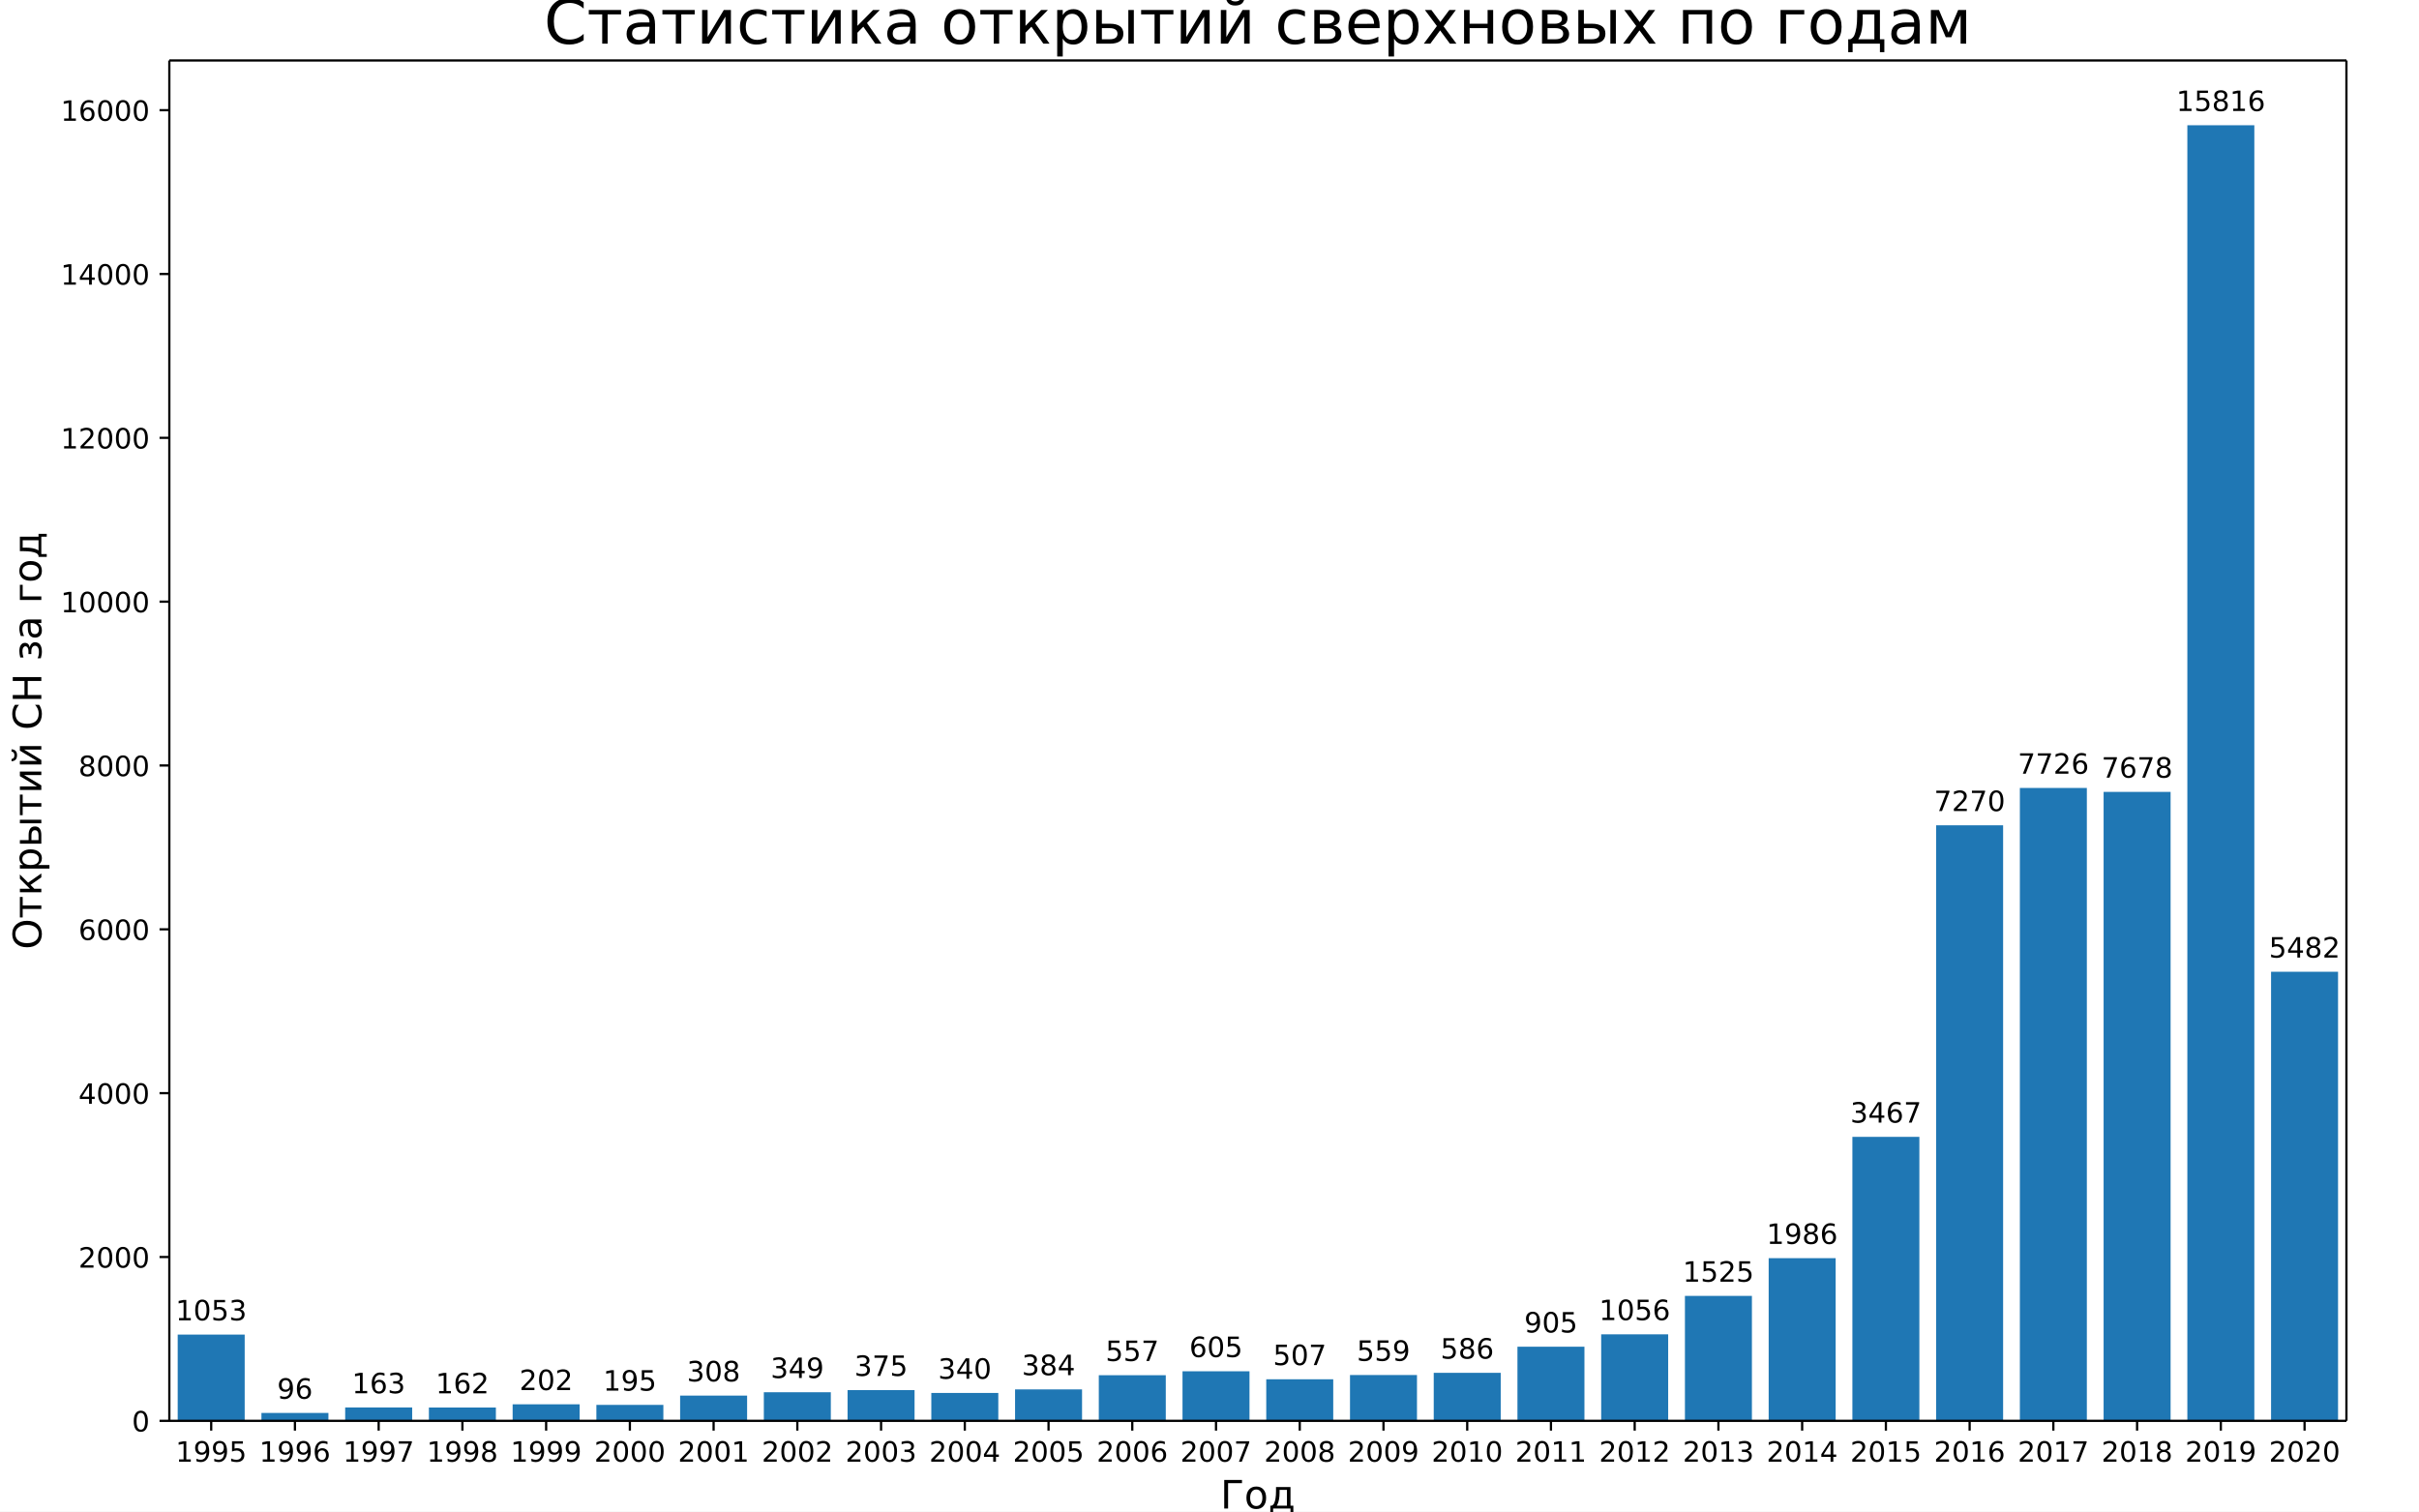
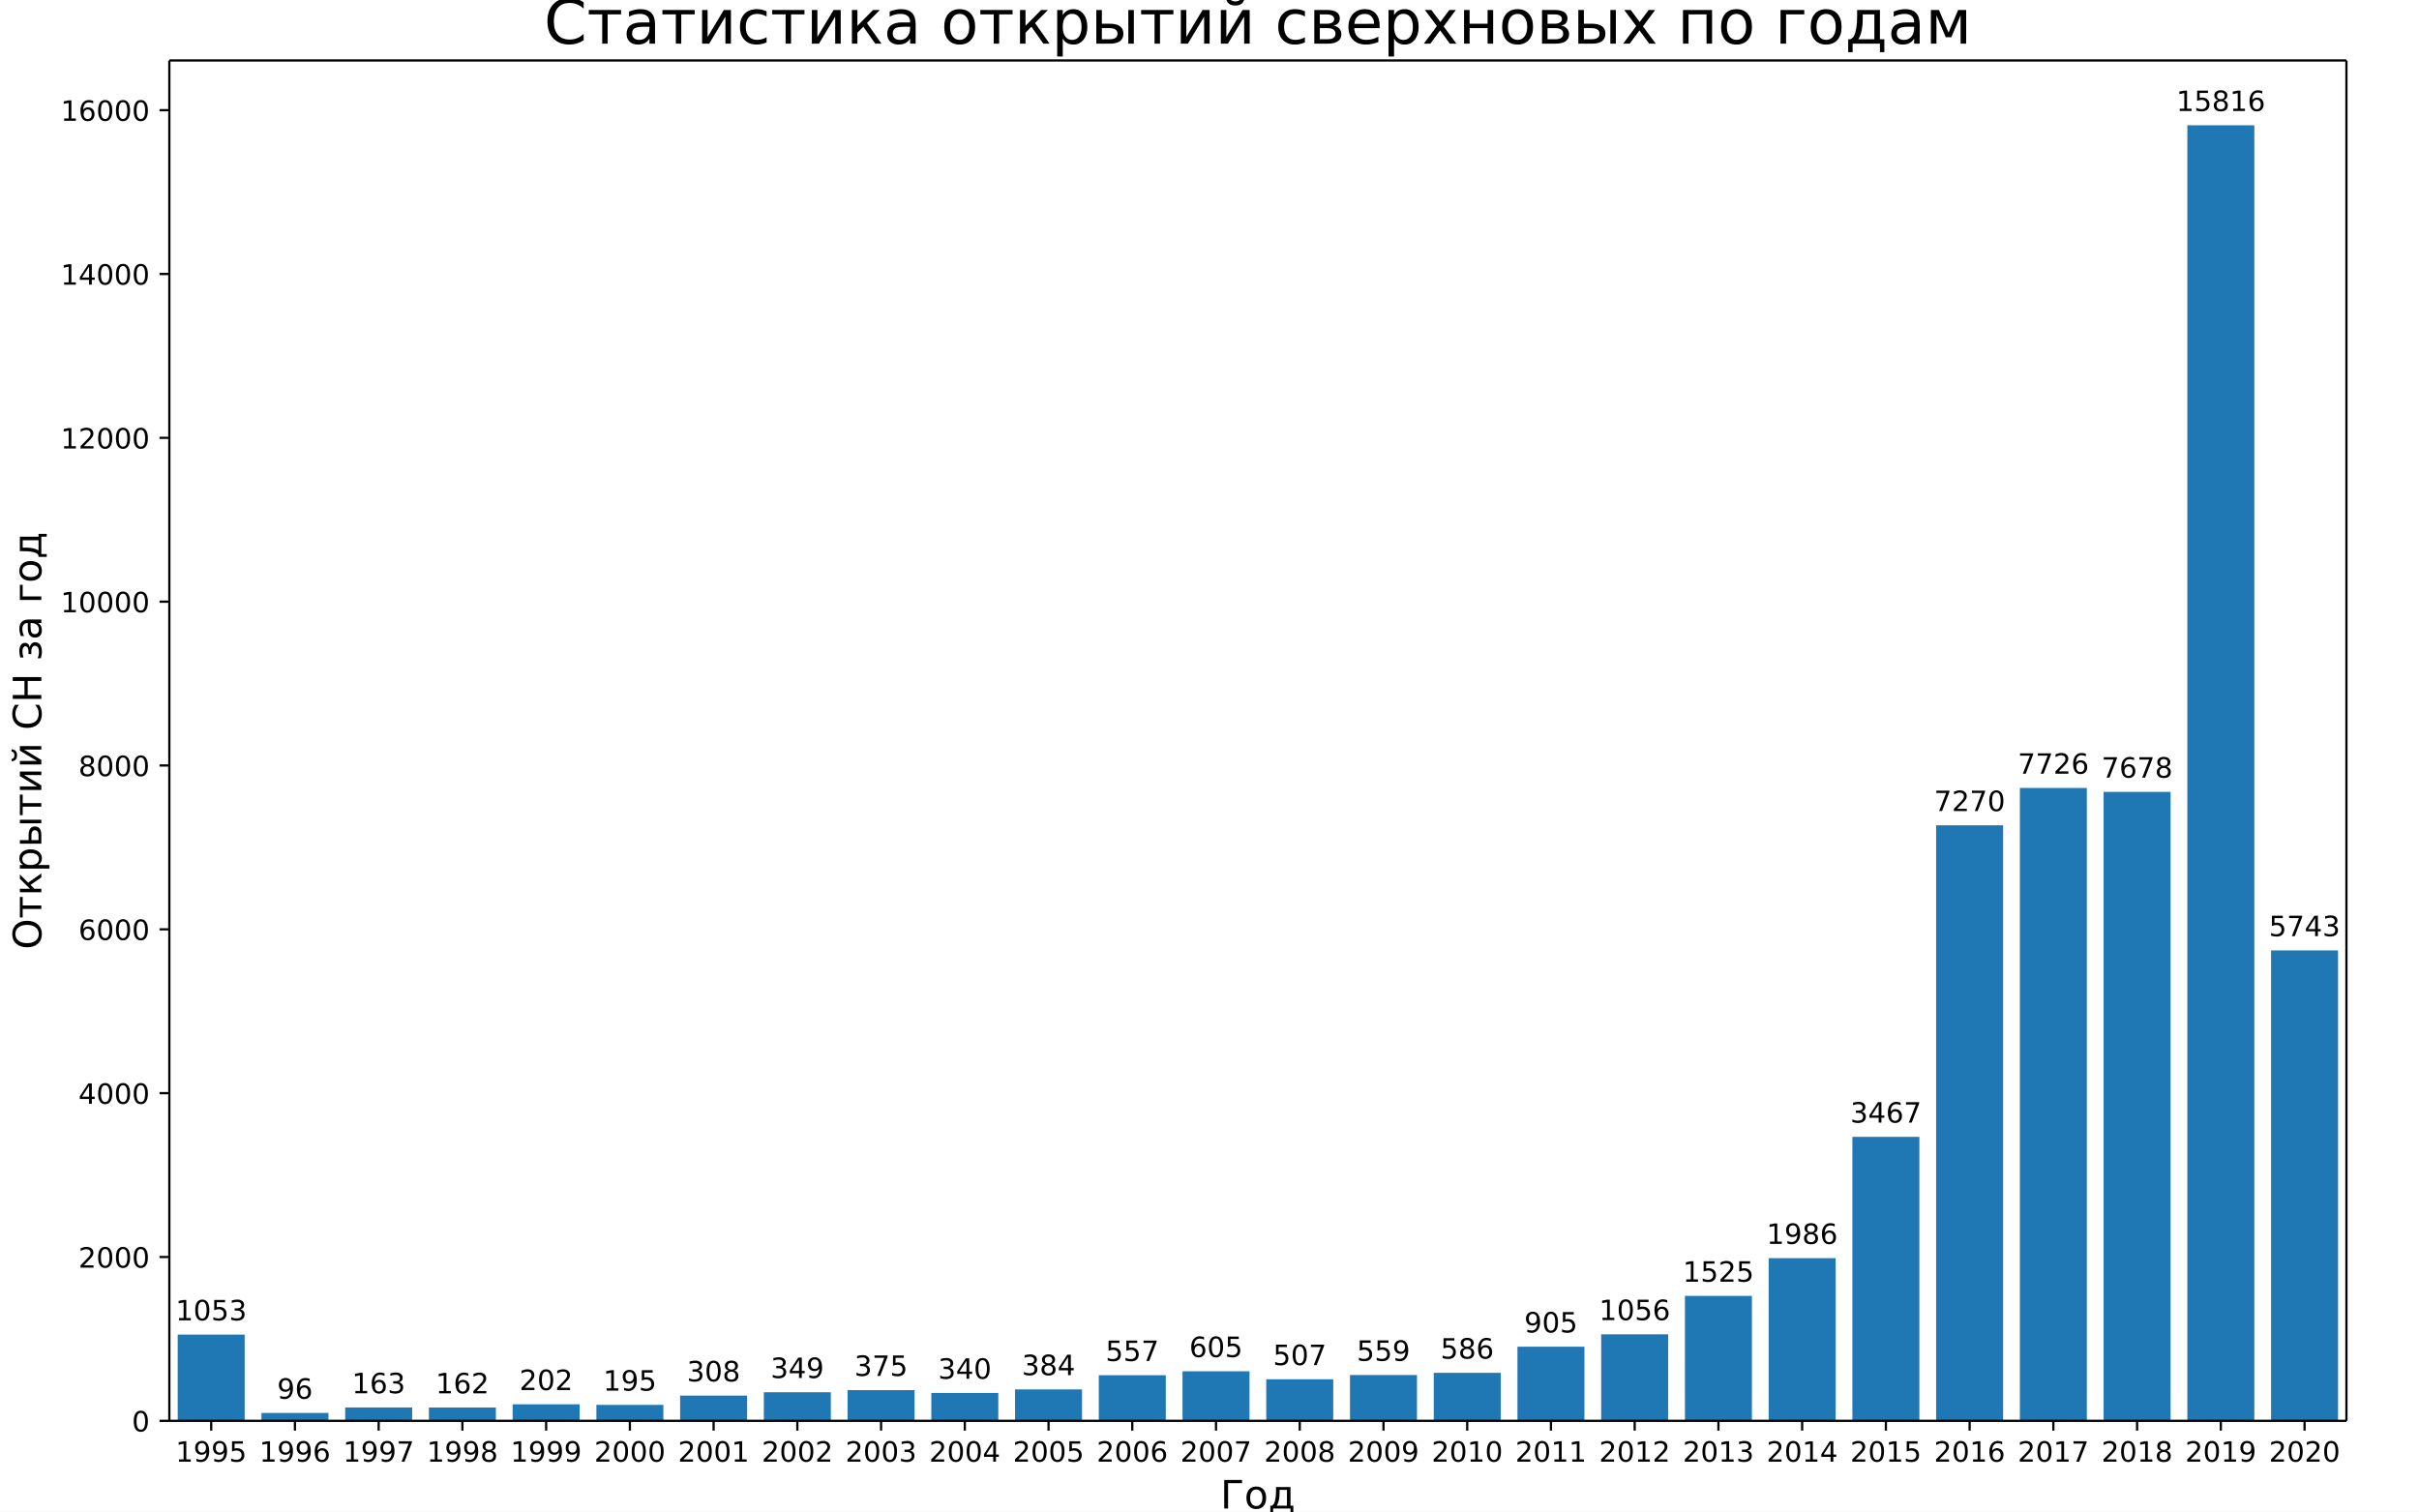
<svg xmlns="http://www.w3.org/2000/svg" xmlns:xlink="http://www.w3.org/1999/xlink" width="864pt" height="540pt" version="1.1" viewBox="0 0 864 540">
  <defs>
    <style type="text/css">*{stroke-linecap:butt;stroke-linejoin:round;}</style>
  </defs>
  <path d="m0 540h864v-540h-864z" fill="#fff" />
  <path d="m60.48 507.6h777.6v-486h-777.6z" fill="#fff" />
  <path d="m63.471 507.6h23.926v-30.816h-23.926z" clip-path="url(#a)" fill="#1f77b4" />
  <path d="m93.378 507.6h23.926v-2.809h-23.926z" clip-path="url(#a)" fill="#1f77b4" />
  <path d="m123.29 507.6h23.926v-4.77h-23.926z" clip-path="url(#a)" fill="#1f77b4" />
  <path d="m153.19 507.6h23.926v-4.741h-23.926z" clip-path="url(#a)" fill="#1f77b4" />
  <path d="m183.1 507.6h23.926v-5.912h-23.926z" clip-path="url(#a)" fill="#1f77b4" />
  <path d="m213.01 507.6h23.926v-5.707h-23.926z" clip-path="url(#a)" fill="#1f77b4" />
  <path d="m242.92 507.6h23.926v-9.014h-23.926z" clip-path="url(#a)" fill="#1f77b4" />
  <path d="m272.82 507.6h23.926v-10.214h-23.926z" clip-path="url(#a)" fill="#1f77b4" />
  <path d="m302.73 507.6h23.926v-10.974h-23.926z" clip-path="url(#a)" fill="#1f77b4" />
  <path d="m332.64 507.6h23.926v-9.95h-23.926z" clip-path="url(#a)" fill="#1f77b4" />
  <path d="m362.55 507.6h23.926v-11.238h-23.926z" clip-path="url(#a)" fill="#1f77b4" />
  <path d="m392.46 507.6h23.926v-16.301h-23.926z" clip-path="url(#a)" fill="#1f77b4" />
  <path d="m422.36 507.6h23.926v-17.705h-23.926z" clip-path="url(#a)" fill="#1f77b4" />
  <path d="m452.27 507.6h23.926v-14.837h-23.926z" clip-path="url(#a)" fill="#1f77b4" />
  <path d="m482.18 507.6h23.926v-16.359h-23.926z" clip-path="url(#a)" fill="#1f77b4" />
  <path d="m512.09 507.6h23.926v-17.149h-23.926z" clip-path="url(#a)" fill="#1f77b4" />
  <path d="m541.99 507.6h23.926v-26.485h-23.926z" clip-path="url(#a)" fill="#1f77b4" />
  <path d="m571.9 507.6h23.926v-30.904h-23.926z" clip-path="url(#a)" fill="#1f77b4" />
  <path d="m601.81 507.6h23.926v-44.629h-23.926z" clip-path="url(#a)" fill="#1f77b4" />
  <path d="m631.72 507.6h23.926v-58.121h-23.926z" clip-path="url(#a)" fill="#1f77b4" />
  <path d="m661.62 507.6h23.926v-101.46h-23.926z" clip-path="url(#a)" fill="#1f77b4" />
  <path d="m691.53 507.6h23.926v-212.76h-23.926z" clip-path="url(#a)" fill="#1f77b4" />
  <path d="m721.44 507.6h23.926v-226.1h-23.926z" clip-path="url(#a)" fill="#1f77b4" />
  <path d="m751.35 507.6h23.926v-224.7h-23.926z" clip-path="url(#a)" fill="#1f77b4" />
  <path d="m781.26 507.6h23.926v-462.86h-23.926z" clip-path="url(#a)" fill="#1f77b4" />
-   <path d="m811.16 507.6h23.926v-160.43h-23.926z" clip-path="url(#a)" fill="#1f77b4" />
+   <path d="m811.16 507.6h23.926v-168.07h-23.926z" clip-path="url(#a)" fill="#1f77b4" />
  <defs>
    <path id="b" d="m0 0v3.5" stroke="#000" stroke-width=".8" />
  </defs>
  <use x="75.434" y="507.6" stroke="#000000" stroke-width=".8" xlink:href="#b" />
  <text transform="rotate(-0 75.434 522.2)" x="75.434" y="522.198" font-family="DejaVu Sans" font-size="10px" text-anchor="middle">1995</text>
  <use x="105.342" y="507.6" stroke="#000000" stroke-width=".8" xlink:href="#b" />
  <text transform="rotate(-0 105.34 522.2)" x="105.342" y="522.198" font-family="DejaVu Sans" font-size="10px" text-anchor="middle">1996</text>
  <use x="135.249" y="507.6" stroke="#000000" stroke-width=".8" xlink:href="#b" />
  <text transform="rotate(-0 135.25 522.2)" x="135.249" y="522.198" font-family="DejaVu Sans" font-size="10px" text-anchor="middle">1997</text>
  <use x="165.157" y="507.6" stroke="#000000" stroke-width=".8" xlink:href="#b" />
  <text transform="rotate(-0 165.16 522.2)" x="165.157" y="522.198" font-family="DejaVu Sans" font-size="10px" text-anchor="middle">1998</text>
  <use x="195.065" y="507.6" stroke="#000000" stroke-width=".8" xlink:href="#b" />
  <text transform="rotate(-0 195.06 522.2)" x="195.065" y="522.198" font-family="DejaVu Sans" font-size="10px" text-anchor="middle">1999</text>
  <use x="224.972" y="507.6" stroke="#000000" stroke-width=".8" xlink:href="#b" />
  <text transform="rotate(-0 224.97 522.2)" x="224.972" y="522.198" font-family="DejaVu Sans" font-size="10px" text-anchor="middle">2000</text>
  <use x="254.88" y="507.6" stroke="#000000" stroke-width=".8" xlink:href="#b" />
  <text transform="rotate(-0 254.88 522.2)" x="254.88" y="522.198" font-family="DejaVu Sans" font-size="10px" text-anchor="middle">2001</text>
  <use x="284.788" y="507.6" stroke="#000000" stroke-width=".8" xlink:href="#b" />
  <text transform="rotate(-0 284.79 522.2)" x="284.788" y="522.198" font-family="DejaVu Sans" font-size="10px" text-anchor="middle">2002</text>
  <use x="314.695" y="507.6" stroke="#000000" stroke-width=".8" xlink:href="#b" />
  <text transform="rotate(-0 314.7 522.2)" x="314.695" y="522.198" font-family="DejaVu Sans" font-size="10px" text-anchor="middle">2003</text>
  <use x="344.603" y="507.6" stroke="#000000" stroke-width=".8" xlink:href="#b" />
  <text transform="rotate(-0 344.6 522.2)" x="344.603" y="522.198" font-family="DejaVu Sans" font-size="10px" text-anchor="middle">2004</text>
  <use x="374.511" y="507.6" stroke="#000000" stroke-width=".8" xlink:href="#b" />
  <text transform="rotate(-0 374.51 522.2)" x="374.511" y="522.198" font-family="DejaVu Sans" font-size="10px" text-anchor="middle">2005</text>
  <use x="404.418" y="507.6" stroke="#000000" stroke-width=".8" xlink:href="#b" />
  <text transform="rotate(-0 404.42 522.2)" x="404.418" y="522.198" font-family="DejaVu Sans" font-size="10px" text-anchor="middle">2006</text>
  <use x="434.326" y="507.6" stroke="#000000" stroke-width=".8" xlink:href="#b" />
  <text transform="rotate(-0 434.33 522.2)" x="434.326" y="522.198" font-family="DejaVu Sans" font-size="10px" text-anchor="middle">2007</text>
  <use x="464.234" y="507.6" stroke="#000000" stroke-width=".8" xlink:href="#b" />
  <text transform="rotate(-0 464.23 522.2)" x="464.234" y="522.198" font-family="DejaVu Sans" font-size="10px" text-anchor="middle">2008</text>
  <use x="494.142" y="507.6" stroke="#000000" stroke-width=".8" xlink:href="#b" />
  <text transform="rotate(-0 494.14 522.2)" x="494.142" y="522.198" font-family="DejaVu Sans" font-size="10px" text-anchor="middle">2009</text>
  <use x="524.049" y="507.6" stroke="#000000" stroke-width=".8" xlink:href="#b" />
  <text transform="rotate(-0 524.05 522.2)" x="524.049" y="522.198" font-family="DejaVu Sans" font-size="10px" text-anchor="middle">2010</text>
  <use x="553.957" y="507.6" stroke="#000000" stroke-width=".8" xlink:href="#b" />
  <text transform="rotate(-0 553.96 522.2)" x="553.957" y="522.198" font-family="DejaVu Sans" font-size="10px" text-anchor="middle">2011</text>
  <use x="583.865" y="507.6" stroke="#000000" stroke-width=".8" xlink:href="#b" />
  <text transform="rotate(-0 583.86 522.2)" x="583.865" y="522.198" font-family="DejaVu Sans" font-size="10px" text-anchor="middle">2012</text>
  <use x="613.772" y="507.6" stroke="#000000" stroke-width=".8" xlink:href="#b" />
  <text transform="rotate(-0 613.77 522.2)" x="613.772" y="522.198" font-family="DejaVu Sans" font-size="10px" text-anchor="middle">2013</text>
  <use x="643.68" y="507.6" stroke="#000000" stroke-width=".8" xlink:href="#b" />
  <text transform="rotate(-0 643.68 522.2)" x="643.68" y="522.198" font-family="DejaVu Sans" font-size="10px" text-anchor="middle">2014</text>
  <use x="673.588" y="507.6" stroke="#000000" stroke-width=".8" xlink:href="#b" />
  <text transform="rotate(-0 673.59 522.2)" x="673.588" y="522.198" font-family="DejaVu Sans" font-size="10px" text-anchor="middle">2015</text>
  <use x="703.495" y="507.6" stroke="#000000" stroke-width=".8" xlink:href="#b" />
  <text transform="rotate(-0 703.5 522.2)" x="703.495" y="522.198" font-family="DejaVu Sans" font-size="10px" text-anchor="middle">2016</text>
  <use x="733.403" y="507.6" stroke="#000000" stroke-width=".8" xlink:href="#b" />
  <text transform="rotate(-0 733.4 522.2)" x="733.403" y="522.198" font-family="DejaVu Sans" font-size="10px" text-anchor="middle">2017</text>
  <use x="763.311" y="507.6" stroke="#000000" stroke-width=".8" xlink:href="#b" />
  <text transform="rotate(-0 763.31 522.2)" x="763.311" y="522.198" font-family="DejaVu Sans" font-size="10px" text-anchor="middle">2018</text>
  <use x="793.218" y="507.6" stroke="#000000" stroke-width=".8" xlink:href="#b" />
  <text transform="rotate(-0 793.22 522.2)" x="793.218" y="522.198" font-family="DejaVu Sans" font-size="10px" text-anchor="middle">2019</text>
  <use x="823.126" y="507.6" stroke="#000000" stroke-width=".8" xlink:href="#b" />
  <text transform="rotate(-0 823.13 522.2)" x="823.126" y="522.198" font-family="DejaVu Sans" font-size="10px" text-anchor="middle">2020</text>
  <text transform="rotate(-0 449.28 538.92)" x="449.28" y="538.916" font-family="DejaVu Sans" font-size="14px" text-anchor="middle">Год</text>
  <defs>
    <path id="c" d="m0 0h-3.5" stroke="#000" stroke-width=".8" />
  </defs>
  <use x="60.48" y="507.6" stroke="#000000" stroke-width=".8" xlink:href="#c" />
  <text transform="rotate(-0 53.48 511.4)" x="53.48" y="511.399" font-family="DejaVu Sans" font-size="10px" text-anchor="end">0</text>
  <use x="60.48" y="449.07" stroke="#000000" stroke-width=".8" xlink:href="#c" />
  <text transform="rotate(-0 53.48 452.87)" x="53.48" y="452.869" font-family="DejaVu Sans" font-size="10px" text-anchor="end">2000</text>
  <use x="60.48" y="390.54" stroke="#000000" stroke-width=".8" xlink:href="#c" />
  <text transform="rotate(-0 53.48 394.34)" x="53.48" y="394.339" font-family="DejaVu Sans" font-size="10px" text-anchor="end">4000</text>
  <use x="60.48" y="332.009" stroke="#000000" stroke-width=".8" xlink:href="#c" />
  <text transform="rotate(-0 53.48 335.81)" x="53.48" y="335.808" font-family="DejaVu Sans" font-size="10px" text-anchor="end">6000</text>
  <use x="60.48" y="273.479" stroke="#000000" stroke-width=".8" xlink:href="#c" />
  <text transform="rotate(-0 53.48 277.28)" x="53.48" y="277.278" font-family="DejaVu Sans" font-size="10px" text-anchor="end">8000</text>
  <use x="60.48" y="214.949" stroke="#000000" stroke-width=".8" xlink:href="#c" />
  <text transform="rotate(-0 53.48 218.75)" x="53.48" y="218.748" font-family="DejaVu Sans" font-size="10px" text-anchor="end">10000</text>
  <use x="60.48" y="156.419" stroke="#000000" stroke-width=".8" xlink:href="#c" />
  <text transform="rotate(-0 53.48 160.22)" x="53.48" y="160.218" font-family="DejaVu Sans" font-size="10px" text-anchor="end">12000</text>
  <use x="60.48" y="97.888" stroke="#000000" stroke-width=".8" xlink:href="#c" />
  <text transform="rotate(-0 53.48 101.69)" x="53.48" y="101.688" font-family="DejaVu Sans" font-size="10px" text-anchor="end">14000</text>
  <use x="60.48" y="39.358" stroke="#000000" stroke-width=".8" xlink:href="#c" />
  <text transform="rotate(-0 53.48 43.157)" x="53.48" y="43.157" font-family="DejaVu Sans" font-size="10px" text-anchor="end">16000</text>
  <text transform="rotate(-90 14.756 264.6)" x="14.756" y="264.6" font-family="DejaVu Sans" font-size="14px" text-anchor="middle">Открытий СН за год</text>
  <path d="m60.48 507.6v-486" fill="none" stroke="#000" stroke-linecap="square" stroke-width=".8" />
  <path d="m838.08 507.6v-486" fill="none" stroke="#000" stroke-linecap="square" stroke-width=".8" />
  <path d="m60.48 507.6h777.6" fill="none" stroke="#000" stroke-linecap="square" stroke-width=".8" />
  <path d="m60.48 21.6h777.6" fill="none" stroke="#000" stroke-linecap="square" stroke-width=".8" />
  <text transform="rotate(-0 75.434 471.7)" x="75.434" y="471.704" font-family="DejaVu Sans" font-size="10px" text-anchor="middle">1053</text>
  <text transform="rotate(-0 105.34 499.71)" x="105.342" y="499.711" font-family="DejaVu Sans" font-size="10px" text-anchor="middle">96</text>
  <text transform="rotate(-0 135.25 497.75)" x="135.249" y="497.75" font-family="DejaVu Sans" font-size="10px" text-anchor="middle">163</text>
  <text transform="rotate(-0 165.16 497.78)" x="165.157" y="497.779" font-family="DejaVu Sans" font-size="10px" text-anchor="middle">162</text>
  <text transform="rotate(-0 195.06 496.61)" x="195.065" y="496.609" font-family="DejaVu Sans" font-size="10px" text-anchor="middle">202</text>
  <text transform="rotate(-0 224.97 496.81)" x="224.972" y="496.814" font-family="DejaVu Sans" font-size="10px" text-anchor="middle">195</text>
  <text transform="rotate(-0 254.88 493.51)" x="254.88" y="493.507" font-family="DejaVu Sans" font-size="10px" text-anchor="middle">308</text>
  <text transform="rotate(-0 284.79 492.31)" x="284.788" y="492.307" font-family="DejaVu Sans" font-size="10px" text-anchor="middle">349</text>
  <text transform="rotate(-0 314.7 491.55)" x="314.695" y="491.546" font-family="DejaVu Sans" font-size="10px" text-anchor="middle">375</text>
  <text transform="rotate(-0 344.6 492.57)" x="344.603" y="492.57" font-family="DejaVu Sans" font-size="10px" text-anchor="middle">340</text>
  <text transform="rotate(-0 374.51 491.28)" x="374.511" y="491.283" font-family="DejaVu Sans" font-size="10px" text-anchor="middle">384</text>
  <text transform="rotate(-0 404.42 486.22)" x="404.418" y="486.22" font-family="DejaVu Sans" font-size="10px" text-anchor="middle">557</text>
  <text transform="rotate(-0 434.33 484.81)" x="434.326" y="484.815" font-family="DejaVu Sans" font-size="10px" text-anchor="middle">605</text>
  <text transform="rotate(-0 464.23 487.68)" x="464.234" y="487.683" font-family="DejaVu Sans" font-size="10px" text-anchor="middle">507</text>
  <text transform="rotate(-0 494.14 486.16)" x="494.142" y="486.161" font-family="DejaVu Sans" font-size="10px" text-anchor="middle">559</text>
  <text transform="rotate(-0 524.05 485.37)" x="524.049" y="485.371" font-family="DejaVu Sans" font-size="10px" text-anchor="middle">586</text>
  <text transform="rotate(-0 553.96 476.04)" x="553.957" y="476.035" font-family="DejaVu Sans" font-size="10px" text-anchor="middle">905</text>
  <text transform="rotate(-0 583.86 471.62)" x="583.865" y="471.616" font-family="DejaVu Sans" font-size="10px" text-anchor="middle">1056</text>
  <text transform="rotate(-0 613.77 457.89)" x="613.772" y="457.891" font-family="DejaVu Sans" font-size="10px" text-anchor="middle">1525</text>
  <text transform="rotate(-0 643.68 444.4)" x="643.68" y="444.4" font-family="DejaVu Sans" font-size="10px" text-anchor="middle">1986</text>
  <text transform="rotate(-0 673.59 401.06)" x="673.588" y="401.058" font-family="DejaVu Sans" font-size="10px" text-anchor="middle">3467</text>
  <text transform="rotate(-0 703.5 289.76)" x="703.495" y="289.763" font-family="DejaVu Sans" font-size="10px" text-anchor="middle">7270</text>
  <text transform="rotate(-0 733.4 276.42)" x="733.403" y="276.418" font-family="DejaVu Sans" font-size="10px" text-anchor="middle">7726</text>
  <text transform="rotate(-0 763.31 277.82)" x="763.311" y="277.823" font-family="DejaVu Sans" font-size="10px" text-anchor="middle">7678</text>
  <text transform="rotate(-0 793.22 39.663)" x="793.218" y="39.663" font-family="DejaVu Sans" font-size="10px" text-anchor="middle">15816</text>
-   <text transform="rotate(-0 823.13 342.09)" x="823.126" y="342.089" font-family="DejaVu Sans" font-size="10px" text-anchor="middle">5482</text>
+   <text transform="rotate(-0 823.13 334.45)" x="823.126" y="334.451" font-family="DejaVu Sans" font-size="10px" text-anchor="middle">5743</text>
  <text transform="rotate(-0 449.28 15.6)" x="449.28" y="15.6" font-family="DejaVu Sans" font-size="22px" text-anchor="middle">Статистика открытий сверхновых по годам</text>
  <defs>
    <clipPath id="a">
      <rect x="60.48" y="21.6" width="777.6" height="486" />
    </clipPath>
  </defs>
</svg>
